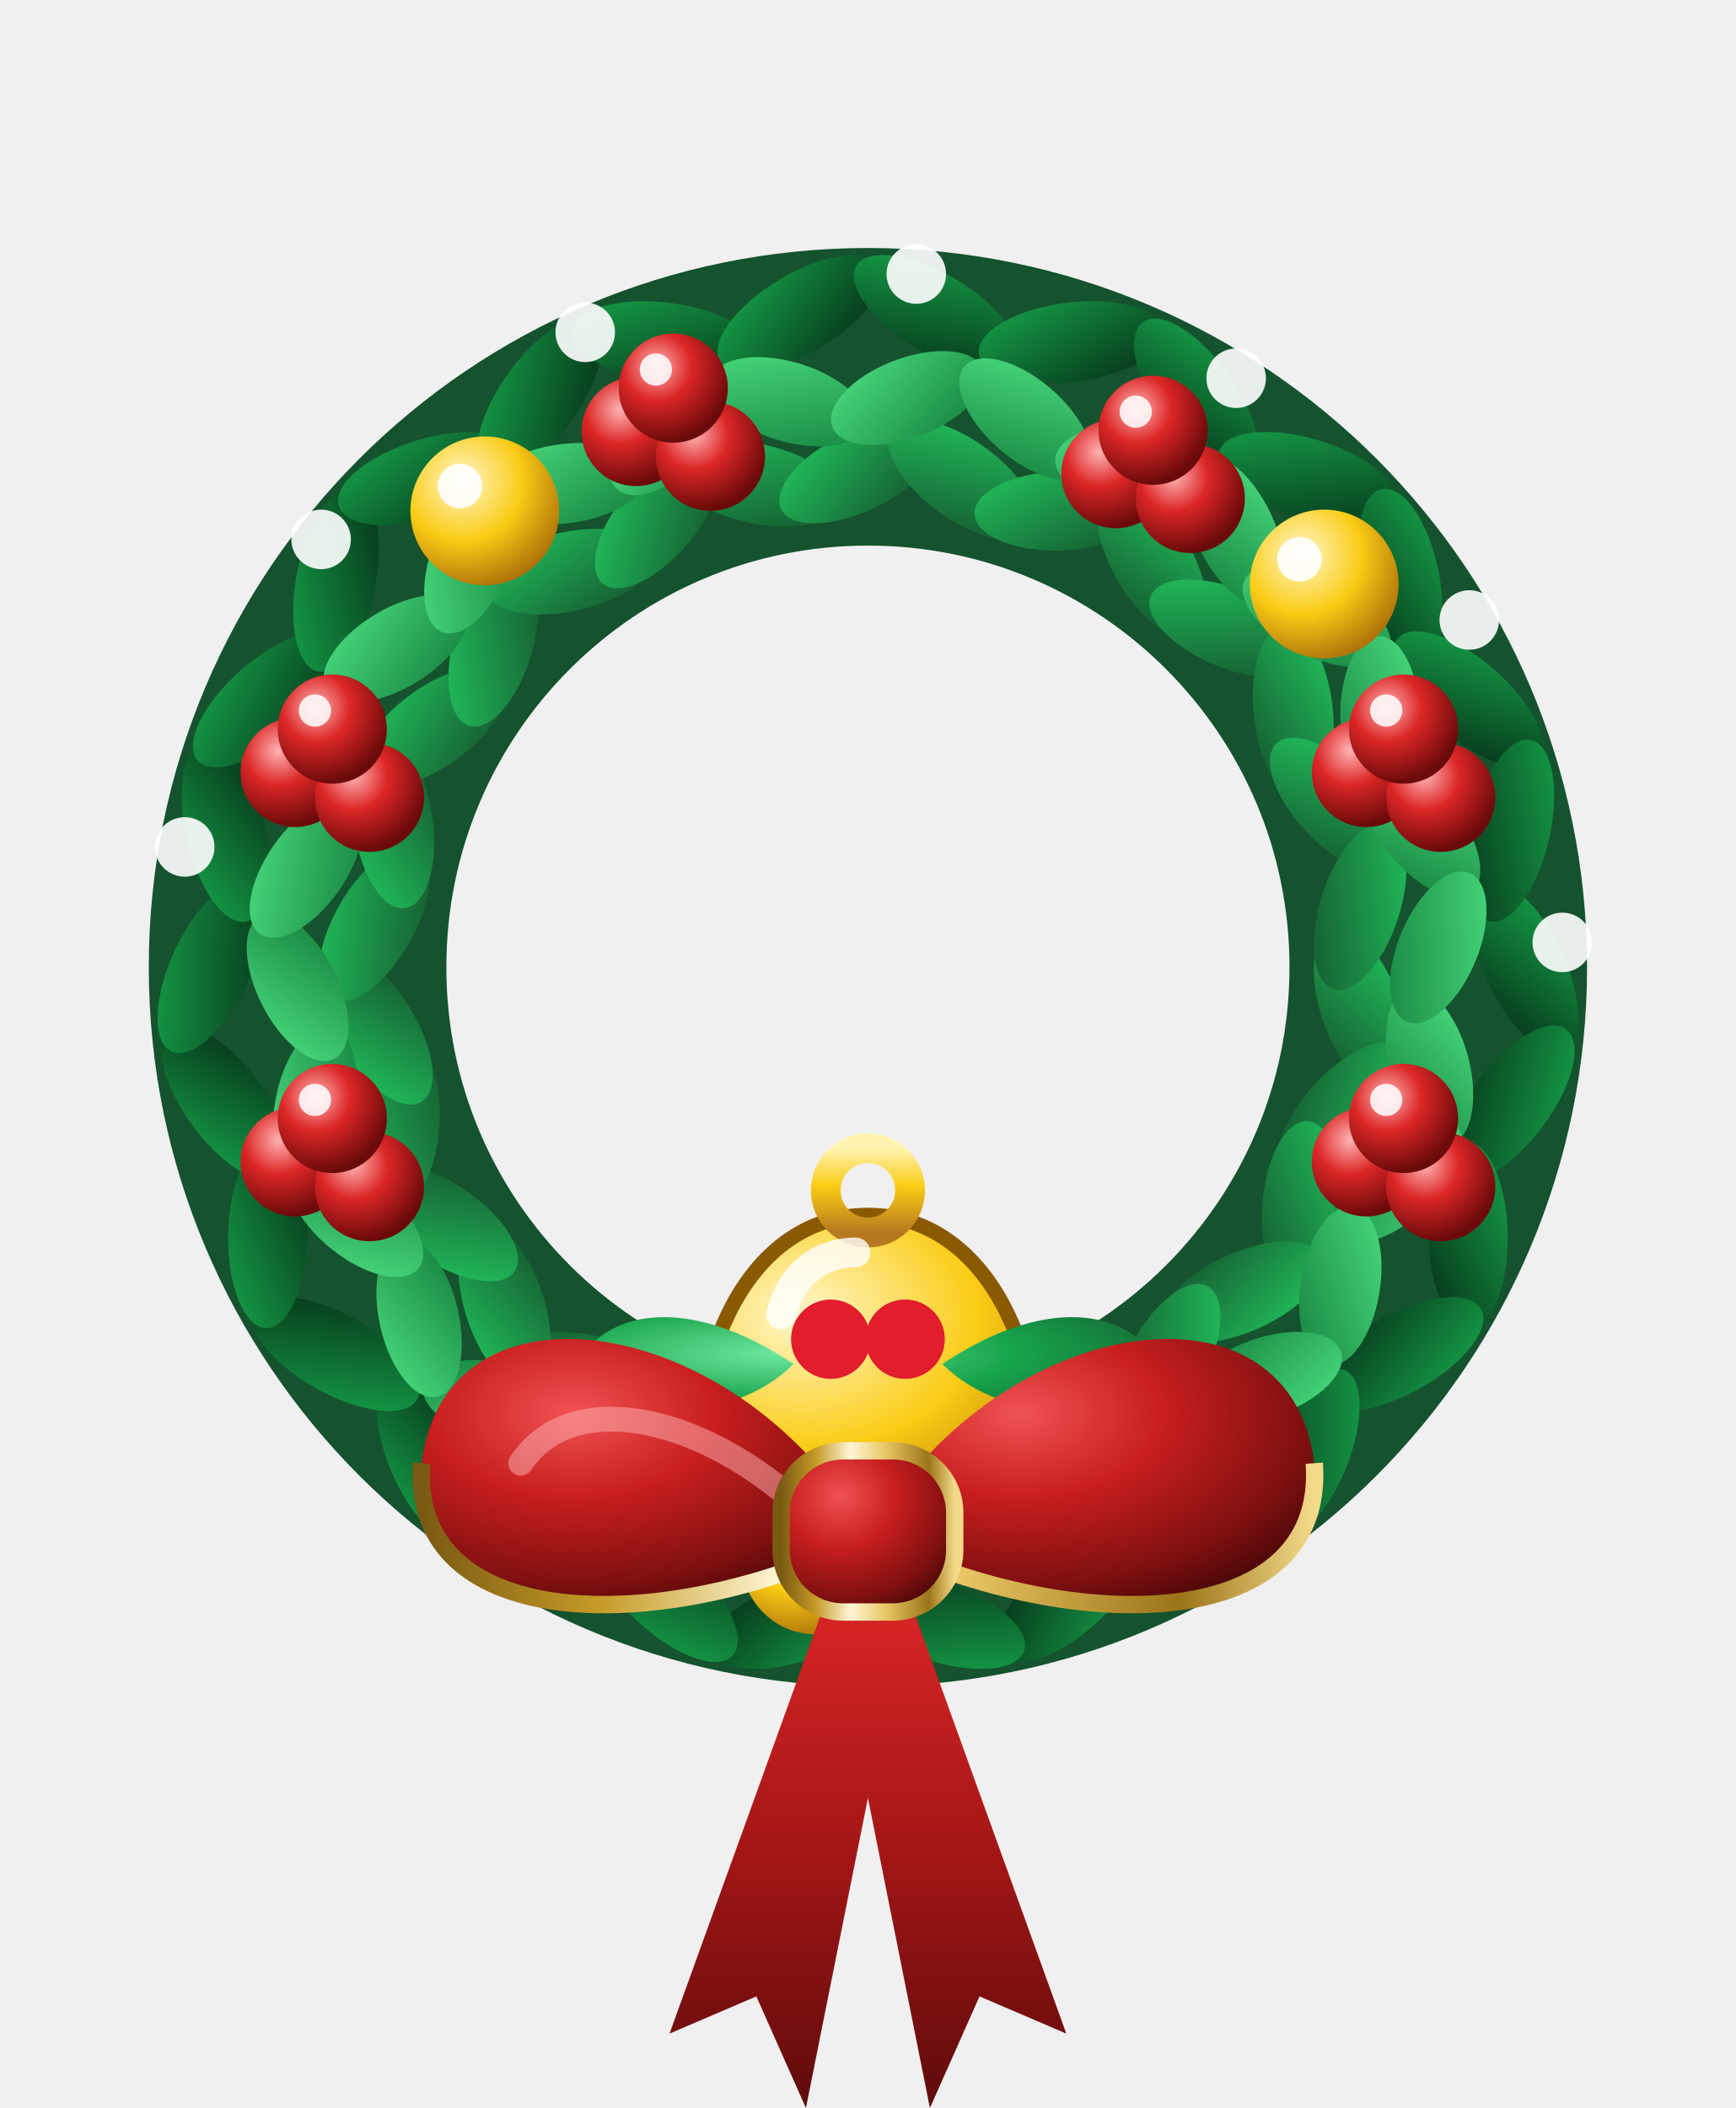
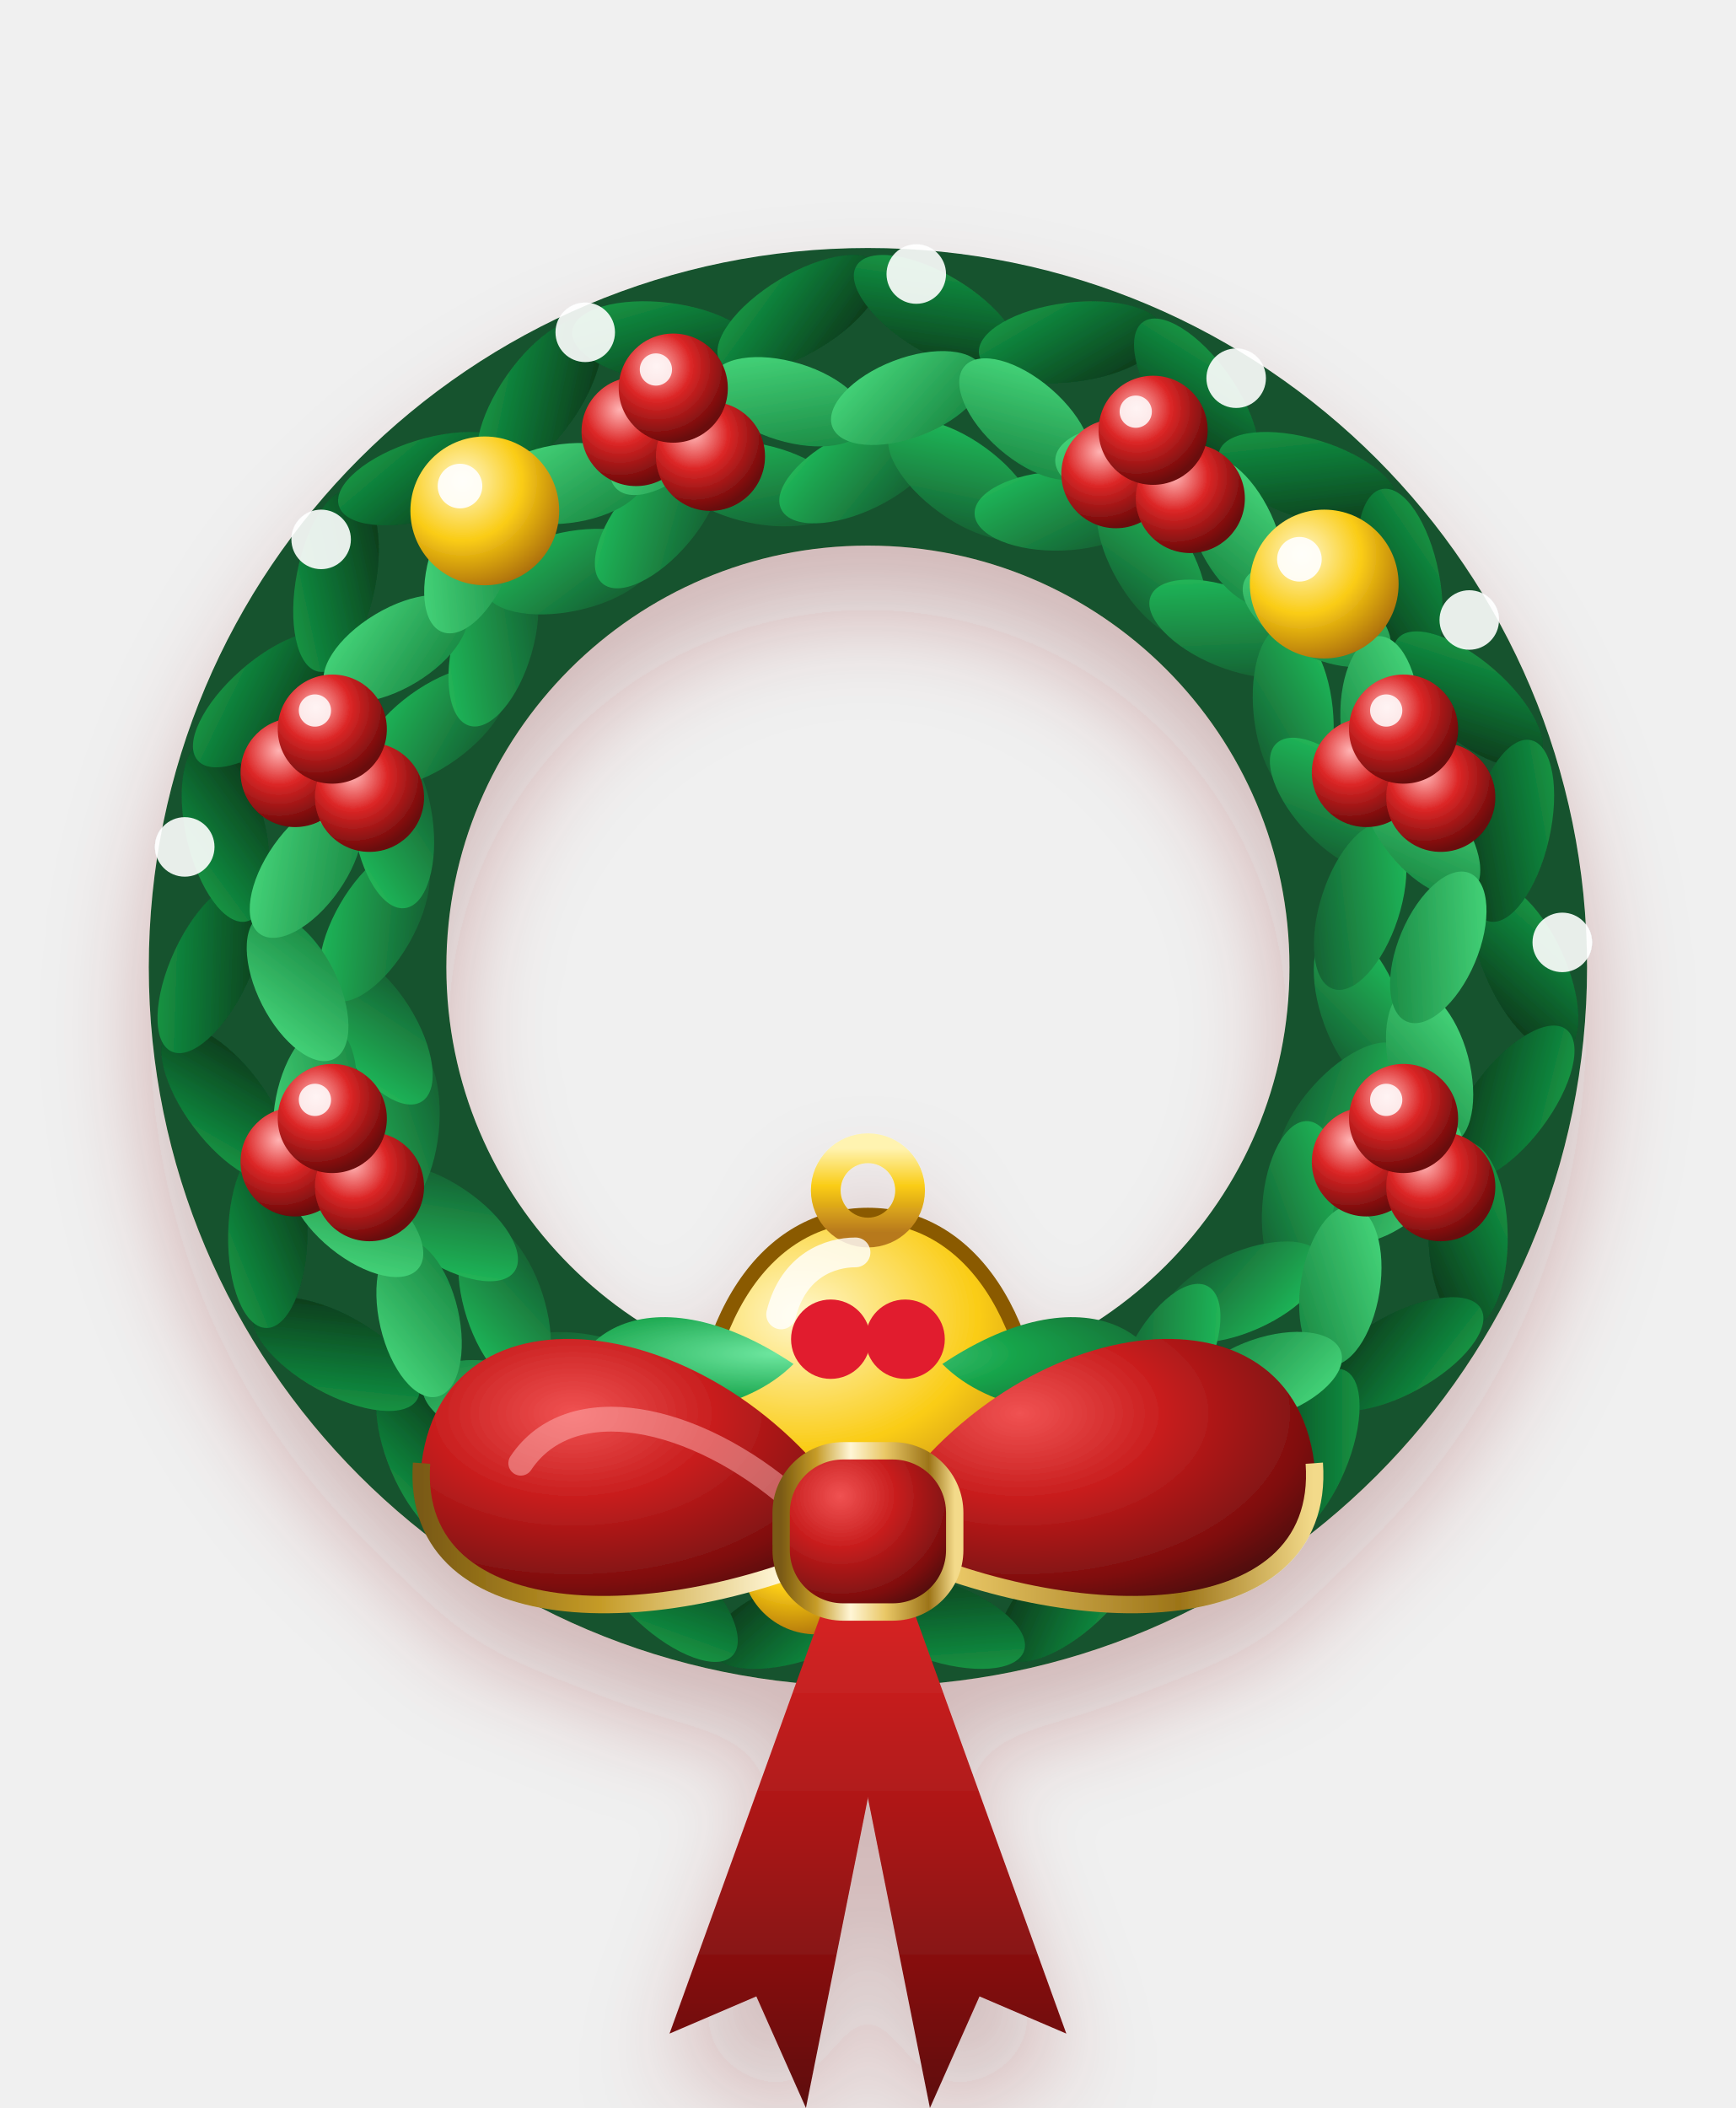
<svg xmlns="http://www.w3.org/2000/svg" width="140" height="170" viewBox="0 0 140 170">
  <defs>
    <radialGradient id="skin" cx="38%" cy="32%" r="75%">
      <stop offset="0" stop-color="#FFF1E4" />
      <stop offset=".55" stop-color="#FFD3B0" />
      <stop offset="1" stop-color="#EFA37C" />
    </radialGradient>
    <radialGradient id="red" cx="35%" cy="28%" r="85%">
      <stop offset="0" stop-color="#FF7A7A" />
      <stop offset=".45" stop-color="#E11D2E" />
      <stop offset="1" stop-color="#8E0F1B" />
    </radialGradient>
    <radialGradient id="pink" cx="35%" cy="28%" r="85%">
      <stop offset="0" stop-color="#FFC1CF" />
      <stop offset=".45" stop-color="#F4587A" />
      <stop offset="1" stop-color="#B0204A" />
    </radialGradient>
    <radialGradient id="fur" cx="40%" cy="30%" r="80%">
      <stop offset="0" stop-color="#FFFFFF" />
      <stop offset=".7" stop-color="#F1F5F9" />
      <stop offset="1" stop-color="#C9D3E0" />
    </radialGradient>
    <linearGradient id="gold" x1="0" y1="0" x2="0" y2="1">
      <stop offset="0" stop-color="#FFF3B0" />
      <stop offset=".45" stop-color="#FACC15" />
      <stop offset="1" stop-color="#B7791F" />
    </linearGradient>
    <radialGradient id="goldR" cx="35%" cy="30%" r="80%">
      <stop offset="0" stop-color="#FFF7CC" />
      <stop offset=".5" stop-color="#FACC15" />
      <stop offset="1" stop-color="#A16207" />
    </radialGradient>
    <radialGradient id="green" cx="35%" cy="30%" r="80%">
      <stop offset="0" stop-color="#6EE7A0" />
      <stop offset=".5" stop-color="#16A34A" />
      <stop offset="1" stop-color="#14532D" />
    </radialGradient>
    <radialGradient id="snow" cx="38%" cy="30%" r="80%">
      <stop offset="0" stop-color="#FFFFFF" />
      <stop offset=".65" stop-color="#EEF4FB" />
      <stop offset="1" stop-color="#B9C7DA" />
    </radialGradient>
    <radialGradient id="deer" cx="38%" cy="30%" r="80%">
      <stop offset="0" stop-color="#D9A270" />
      <stop offset=".55" stop-color="#A86A3D" />
      <stop offset="1" stop-color="#6B3F1F" />
    </radialGradient>
    <radialGradient id="nose" cx="35%" cy="30%" r="70%">
      <stop offset="0" stop-color="#FFB4B4" />
      <stop offset=".5" stop-color="#FF2D2D" />
      <stop offset="1" stop-color="#B00000" />
    </radialGradient>
    <radialGradient id="glow" cx="50%" cy="50%" r="50%">
      <stop offset="0" stop-color="#FF4D4D" stop-opacity=".7" />
      <stop offset="1" stop-color="#FF4D4D" stop-opacity="0" />
    </radialGradient>
    <radialGradient id="shadow" cx="50%" cy="50%" r="50%">
      <stop offset="0" stop-color="#000" stop-opacity=".35" />
      <stop offset="1" stop-color="#000" stop-opacity="0" />
    </radialGradient>
    <linearGradient id="goldH" x1="0" y1="0" x2="1" y2="0">
      <stop offset="0" stop-color="#7A5A12" />
      <stop offset=".2" stop-color="#C59B27" />
      <stop offset=".4" stop-color="#FFF6D6" />
      <stop offset=".6" stop-color="#E9C766" />
      <stop offset=".85" stop-color="#9C7418" />
      <stop offset="1" stop-color="#F3DA8A" />
    </linearGradient>
    <radialGradient id="velvet" cx="34%" cy="28%" r="80%">
      <stop offset="0" stop-color="#F05252" />
      <stop offset=".4" stop-color="#C81E1E" />
      <stop offset=".8" stop-color="#7F1010" />
      <stop offset="1" stop-color="#4A0707" />
    </radialGradient>
    <linearGradient id="velvetL" x1="0" y1="0" x2="0" y2="1">
      <stop offset="0" stop-color="#DC2626" />
      <stop offset=".5" stop-color="#A51616" />
      <stop offset="1" stop-color="#5E0B0B" />
    </linearGradient>
    <linearGradient id="pine1" x1="0" y1="0" x2="1" y2="1">
      <stop offset="0" stop-color="#4ADE80" />
      <stop offset="1" stop-color="#15803D" />
    </linearGradient>
    <linearGradient id="pine2" x1="0" y1="0" x2="1" y2="1">
      <stop offset="0" stop-color="#22C55E" />
      <stop offset="1" stop-color="#14532D" />
    </linearGradient>
    <linearGradient id="pine3" x1="0" y1="0" x2="1" y2="1">
      <stop offset="0" stop-color="#16A34A" />
      <stop offset="1" stop-color="#052E16" />
    </linearGradient>
    <radialGradient id="berry" cx="35%" cy="30%" r="70%">
      <stop offset="0" stop-color="#FFB3B3" />
      <stop offset=".45" stop-color="#DC2626" />
      <stop offset="1" stop-color="#6B0A0A" />
    </radialGradient>
    <radialGradient id="mist" cx="35%" cy="30%" r="70%">
      <stop offset="0" stop-color="#FFFFFF" />
      <stop offset="1" stop-color="#D9E4D0" />
    </radialGradient>
+     <filter id="ds" x="-20%" y="-20%" width="140%" height="150%">
+       <feDropShadow dx="0" dy="5" stdDeviation="4" flood-color="#7F1D1D" flood-opacity=".28" />
+     </filter>
  </defs>
-   <path d="M70 0 L70 30" stroke="url(#velvetL)" stroke-width="6" />
-   <circle cx="70" cy="78" r="46" fill="none" stroke="#14532D" stroke-width="24" />
-   <ellipse cx="123.0" cy="78.0" rx="7.5" ry="3.2" fill="url(#pine3)" transform="rotate(65 123.0 78.0)" />
-   <ellipse cx="121.8" cy="89.0" rx="7.5" ry="3.2" fill="url(#pine3)" transform="rotate(127 121.8 89.0)" />
-   <ellipse cx="118.4" cy="99.6" rx="7.5" ry="3.2" fill="url(#pine3)" transform="rotate(89 118.4 99.6)" />
-   <ellipse cx="112.9" cy="109.2" rx="7.5" ry="3.2" fill="url(#pine3)" transform="rotate(151 112.9 109.2)" />
-   <ellipse cx="105.5" cy="117.4" rx="7.5" ry="3.2" fill="url(#pine3)" transform="rotate(113 105.5 117.4)" />
-   <ellipse cx="96.5" cy="123.9" rx="7.5" ry="3.2" fill="url(#pine3)" transform="rotate(175 96.5 123.9)" />
-   <ellipse cx="86.4" cy="128.4" rx="7.5" ry="3.2" fill="url(#pine3)" transform="rotate(137 86.4 128.4)" />
-   <ellipse cx="75.5" cy="130.7" rx="7.5" ry="3.2" fill="url(#pine3)" transform="rotate(199 75.5 130.7)" />
-   <ellipse cx="64.5" cy="130.7" rx="7.5" ry="3.2" fill="url(#pine3)" transform="rotate(161 64.5 130.7)" />
-   <ellipse cx="53.6" cy="128.4" rx="7.5" ry="3.2" fill="url(#pine3)" transform="rotate(223 53.6 128.4)" />
-   <ellipse cx="43.5" cy="123.9" rx="7.5" ry="3.2" fill="url(#pine3)" transform="rotate(185 43.5 123.9)" />
-   <ellipse cx="34.5" cy="117.4" rx="7.5" ry="3.2" fill="url(#pine3)" transform="rotate(247 34.5 117.4)" />
-   <ellipse cx="27.1" cy="109.2" rx="7.5" ry="3.2" fill="url(#pine3)" transform="rotate(209 27.1 109.2)" />
-   <ellipse cx="21.6" cy="99.6" rx="7.5" ry="3.2" fill="url(#pine3)" transform="rotate(271 21.6 99.6)" />
-   <ellipse cx="18.2" cy="89.0" rx="7.5" ry="3.2" fill="url(#pine3)" transform="rotate(233 18.2 89.0)" />
-   <ellipse cx="17.0" cy="78.0" rx="7.5" ry="3.2" fill="url(#pine3)" transform="rotate(295 17.0 78.0)" />
-   <ellipse cx="18.2" cy="67.0" rx="7.5" ry="3.2" fill="url(#pine3)" transform="rotate(257 18.2 67.0)" />
-   <ellipse cx="21.6" cy="56.4" rx="7.5" ry="3.2" fill="url(#pine3)" transform="rotate(319 21.6 56.4)" />
-   <ellipse cx="27.1" cy="46.8" rx="7.5" ry="3.2" fill="url(#pine3)" transform="rotate(281 27.1 46.8)" />
-   <ellipse cx="34.5" cy="38.6" rx="7.5" ry="3.2" fill="url(#pine3)" transform="rotate(343 34.5 38.6)" />
-   <ellipse cx="43.5" cy="32.1" rx="7.5" ry="3.2" fill="url(#pine3)" transform="rotate(305 43.5 32.1)" />
-   <ellipse cx="53.6" cy="27.6" rx="7.5" ry="3.2" fill="url(#pine3)" transform="rotate(367 53.6 27.6)" />
-   <ellipse cx="64.5" cy="25.3" rx="7.5" ry="3.2" fill="url(#pine3)" transform="rotate(329 64.5 25.3)" />
-   <ellipse cx="75.5" cy="25.3" rx="7.5" ry="3.2" fill="url(#pine3)" transform="rotate(391 75.5 25.3)" />
-   <ellipse cx="86.4" cy="27.6" rx="7.5" ry="3.2" fill="url(#pine3)" transform="rotate(353 86.4 27.6)" />
-   <ellipse cx="96.5" cy="32.1" rx="7.5" ry="3.2" fill="url(#pine3)" transform="rotate(415 96.5 32.1)" />
-   <ellipse cx="105.5" cy="38.6" rx="7.5" ry="3.2" fill="url(#pine3)" transform="rotate(377 105.5 38.6)" />
-   <ellipse cx="112.9" cy="46.8" rx="7.5" ry="3.2" fill="url(#pine3)" transform="rotate(439 112.9 46.8)" />
-   <ellipse cx="118.4" cy="56.4" rx="7.5" ry="3.2" fill="url(#pine3)" transform="rotate(401 118.4 56.4)" />
-   <ellipse cx="121.8" cy="67.0" rx="7.5" ry="3.2" fill="url(#pine3)" transform="rotate(463 121.8 67.0)" />
-   <ellipse cx="109.8" cy="81.5" rx="7.0" ry="3.2" fill="url(#pine2)" transform="rotate(70 109.8 81.5)" />
-   <ellipse cx="108.3" cy="89.7" rx="7.0" ry="3.2" fill="url(#pine2)" transform="rotate(132 108.3 89.7)" />
-   <ellipse cx="105.0" cy="97.4" rx="7.0" ry="3.2" fill="url(#pine2)" transform="rotate(94 105.0 97.4)" />
-   <ellipse cx="100.2" cy="104.2" rx="7.0" ry="3.2" fill="url(#pine2)" transform="rotate(156 100.2 104.2)" />
-   <ellipse cx="94.1" cy="109.9" rx="7.0" ry="3.2" fill="url(#pine2)" transform="rotate(118 94.1 109.9)" />
-   <ellipse cx="86.9" cy="114.3" rx="7.0" ry="3.2" fill="url(#pine2)" transform="rotate(180 86.9 114.3)" />
-   <ellipse cx="79.0" cy="117.0" rx="7.0" ry="3.2" fill="url(#pine2)" transform="rotate(142 79.0 117.0)" />
-   <ellipse cx="70.7" cy="118.0" rx="7.0" ry="3.2" fill="url(#pine2)" transform="rotate(204 70.7 118.0)" />
-   <ellipse cx="62.4" cy="117.3" rx="7.0" ry="3.2" fill="url(#pine2)" transform="rotate(166 62.4 117.3)" />
-   <ellipse cx="54.4" cy="114.8" rx="7.0" ry="3.2" fill="url(#pine2)" transform="rotate(228 54.4 114.8)" />
-   <ellipse cx="47.1" cy="110.8" rx="7.0" ry="3.2" fill="url(#pine2)" transform="rotate(190 47.1 110.8)" />
-   <ellipse cx="40.7" cy="105.3" rx="7.0" ry="3.2" fill="url(#pine2)" transform="rotate(252 40.7 105.3)" />
-   <ellipse cx="35.7" cy="98.6" rx="7.0" ry="3.2" fill="url(#pine2)" transform="rotate(214 35.7 98.6)" />
-   <ellipse cx="32.2" cy="91.0" rx="7.0" ry="3.2" fill="url(#pine2)" transform="rotate(276 32.2 91.0)" />
-   <ellipse cx="30.3" cy="82.9" rx="7.0" ry="3.2" fill="url(#pine2)" transform="rotate(238 30.3 82.9)" />
-   <ellipse cx="30.2" cy="74.5" rx="7.0" ry="3.2" fill="url(#pine2)" transform="rotate(300 30.2 74.5)" />
-   <ellipse cx="31.7" cy="66.3" rx="7.0" ry="3.2" fill="url(#pine2)" transform="rotate(262 31.7 66.3)" />
-   <ellipse cx="35.0" cy="58.6" rx="7.0" ry="3.2" fill="url(#pine2)" transform="rotate(324 35.0 58.6)" />
-   <ellipse cx="39.8" cy="51.8" rx="7.0" ry="3.2" fill="url(#pine2)" transform="rotate(286 39.8 51.8)" />
-   <ellipse cx="45.9" cy="46.1" rx="7.0" ry="3.2" fill="url(#pine2)" transform="rotate(348 45.9 46.1)" />
-   <ellipse cx="53.1" cy="41.7" rx="7.0" ry="3.2" fill="url(#pine2)" transform="rotate(310 53.1 41.7)" />
-   <ellipse cx="61.0" cy="39.0" rx="7.0" ry="3.2" fill="url(#pine2)" transform="rotate(372 61.0 39.0)" />
-   <ellipse cx="69.3" cy="38.0" rx="7.0" ry="3.2" fill="url(#pine2)" transform="rotate(334 69.3 38.0)" />
-   <ellipse cx="77.6" cy="38.7" rx="7.0" ry="3.2" fill="url(#pine2)" transform="rotate(396 77.6 38.7)" />
-   <ellipse cx="85.6" cy="41.2" rx="7.0" ry="3.2" fill="url(#pine2)" transform="rotate(358 85.6 41.2)" />
-   <ellipse cx="92.9" cy="45.2" rx="7.0" ry="3.2" fill="url(#pine2)" transform="rotate(420 92.9 45.2)" />
-   <ellipse cx="99.3" cy="50.7" rx="7.0" ry="3.2" fill="url(#pine2)" transform="rotate(382 99.3 50.7)" />
-   <ellipse cx="104.3" cy="57.4" rx="7.0" ry="3.2" fill="url(#pine2)" transform="rotate(444 104.3 57.4)" />
-   <ellipse cx="107.8" cy="65.0" rx="7.0" ry="3.2" fill="url(#pine2)" transform="rotate(406 107.8 65.0)" />
-   <ellipse cx="109.7" cy="73.1" rx="7.0" ry="3.2" fill="url(#pine2)" transform="rotate(468 109.7 73.1)" />
-   <ellipse cx="115.3" cy="86.0" rx="6.5" ry="3.2" fill="url(#pine1)" transform="rotate(75 115.3 86.0)" />
-   <ellipse cx="112.7" cy="95.2" rx="6.5" ry="3.2" fill="url(#pine1)" transform="rotate(137 112.7 95.2)" />
-   <ellipse cx="108.1" cy="103.7" rx="6.5" ry="3.2" fill="url(#pine1)" transform="rotate(99 108.1 103.7)" />
-   <ellipse cx="102.0" cy="111.1" rx="6.5" ry="3.2" fill="url(#pine1)" transform="rotate(161 102.0 111.1)" />
-   <ellipse cx="94.4" cy="117.0" rx="6.5" ry="3.2" fill="url(#pine1)" transform="rotate(123 94.4 117.0)" />
-   <ellipse cx="85.7" cy="121.2" rx="6.5" ry="3.2" fill="url(#pine1)" transform="rotate(185 85.7 121.2)" />
-   <ellipse cx="76.4" cy="123.6" rx="6.5" ry="3.2" fill="url(#pine1)" transform="rotate(147 76.4 123.6)" />
-   <ellipse cx="66.8" cy="123.9" rx="6.5" ry="3.2" fill="url(#pine1)" transform="rotate(209 66.8 123.9)" />
-   <ellipse cx="57.3" cy="122.2" rx="6.5" ry="3.2" fill="url(#pine1)" transform="rotate(171 57.3 122.2)" />
-   <ellipse cx="48.4" cy="118.6" rx="6.5" ry="3.2" fill="url(#pine1)" transform="rotate(233 48.4 118.6)" />
-   <ellipse cx="40.4" cy="113.2" rx="6.5" ry="3.2" fill="url(#pine1)" transform="rotate(195 40.4 113.2)" />
-   <ellipse cx="33.8" cy="106.3" rx="6.5" ry="3.2" fill="url(#pine1)" transform="rotate(257 33.8 106.3)" />
-   <ellipse cx="28.7" cy="98.2" rx="6.5" ry="3.2" fill="url(#pine1)" transform="rotate(219 28.7 98.2)" />
-   <ellipse cx="25.4" cy="89.1" rx="6.5" ry="3.2" fill="url(#pine1)" transform="rotate(281 25.4 89.1)" />
-   <ellipse cx="24.0" cy="79.6" rx="6.5" ry="3.2" fill="url(#pine1)" transform="rotate(243 24.0 79.6)" />
-   <ellipse cx="24.7" cy="70.0" rx="6.5" ry="3.2" fill="url(#pine1)" transform="rotate(305 24.7 70.0)" />
-   <ellipse cx="27.3" cy="60.8" rx="6.5" ry="3.2" fill="url(#pine1)" transform="rotate(267 27.3 60.8)" />
-   <ellipse cx="31.9" cy="52.3" rx="6.5" ry="3.2" fill="url(#pine1)" transform="rotate(329 31.9 52.3)" />
-   <ellipse cx="38.0" cy="44.9" rx="6.5" ry="3.2" fill="url(#pine1)" transform="rotate(291 38.0 44.9)" />
-   <ellipse cx="45.6" cy="39.0" rx="6.5" ry="3.2" fill="url(#pine1)" transform="rotate(353 45.6 39.0)" />
-   <ellipse cx="54.3" cy="34.8" rx="6.5" ry="3.2" fill="url(#pine1)" transform="rotate(315 54.3 34.8)" />
-   <ellipse cx="63.6" cy="32.4" rx="6.5" ry="3.2" fill="url(#pine1)" transform="rotate(377 63.6 32.4)" />
-   <ellipse cx="73.2" cy="32.1" rx="6.5" ry="3.2" fill="url(#pine1)" transform="rotate(339 73.2 32.1)" />
-   <ellipse cx="82.7" cy="33.8" rx="6.5" ry="3.2" fill="url(#pine1)" transform="rotate(401 82.7 33.8)" />
-   <ellipse cx="91.6" cy="37.4" rx="6.5" ry="3.2" fill="url(#pine1)" transform="rotate(363 91.6 37.4)" />
-   <ellipse cx="99.6" cy="42.8" rx="6.5" ry="3.2" fill="url(#pine1)" transform="rotate(425 99.6 42.8)" />
-   <ellipse cx="106.2" cy="49.7" rx="6.5" ry="3.2" fill="url(#pine1)" transform="rotate(387 106.2 49.7)" />
-   <ellipse cx="111.3" cy="57.8" rx="6.5" ry="3.2" fill="url(#pine1)" transform="rotate(449 111.3 57.8)" />
-   <ellipse cx="114.6" cy="66.9" rx="6.5" ry="3.2" fill="url(#pine1)" transform="rotate(411 114.6 66.9)" />
-   <ellipse cx="116.0" cy="76.4" rx="6.5" ry="3.2" fill="url(#pine1)" transform="rotate(473 116.0 76.4)" />
-   <circle cx="23.8" cy="62.3" r="4.4" fill="url(#berry)" />
-   <circle cx="29.8" cy="64.3" r="4.4" fill="url(#berry)" />
-   <circle cx="26.8" cy="58.8" r="4.4" fill="url(#berry)" />
-   <circle cx="25.4" cy="57.3" r="1.3" fill="#fff" opacity=".85" />
-   <circle cx="51.3" cy="34.8" r="4.4" fill="url(#berry)" />
-   <circle cx="57.3" cy="36.8" r="4.4" fill="url(#berry)" />
-   <circle cx="54.3" cy="31.3" r="4.4" fill="url(#berry)" />
-   <circle cx="52.9" cy="29.8" r="1.3" fill="#fff" opacity=".85" />
-   <circle cx="90.0" cy="38.2" r="4.4" fill="url(#berry)" />
-   <circle cx="96.0" cy="40.2" r="4.4" fill="url(#berry)" />
-   <circle cx="93.0" cy="34.7" r="4.4" fill="url(#berry)" />
-   <circle cx="91.6" cy="33.2" r="1.3" fill="#fff" opacity=".85" />
-   <circle cx="110.2" cy="62.3" r="4.4" fill="url(#berry)" />
-   <circle cx="116.2" cy="64.3" r="4.4" fill="url(#berry)" />
-   <circle cx="113.2" cy="58.8" r="4.4" fill="url(#berry)" />
-   <circle cx="111.8" cy="57.3" r="1.3" fill="#fff" opacity=".85" />
-   <circle cx="110.2" cy="93.7" r="4.4" fill="url(#berry)" />
-   <circle cx="116.2" cy="95.7" r="4.4" fill="url(#berry)" />
-   <circle cx="113.2" cy="90.2" r="4.4" fill="url(#berry)" />
-   <circle cx="111.8" cy="88.7" r="1.3" fill="#fff" opacity=".85" />
-   <circle cx="90.0" cy="117.8" r="4.4" fill="url(#berry)" />
-   <circle cx="96.0" cy="119.8" r="4.4" fill="url(#berry)" />
-   <circle cx="93.0" cy="114.3" r="4.4" fill="url(#berry)" />
-   <circle cx="91.6" cy="112.8" r="1.3" fill="#fff" opacity=".85" />
-   <circle cx="44.0" cy="117.8" r="4.4" fill="url(#berry)" />
-   <circle cx="50.0" cy="119.8" r="4.4" fill="url(#berry)" />
-   <circle cx="47.0" cy="114.3" r="4.4" fill="url(#berry)" />
-   <circle cx="45.6" cy="112.8" r="1.3" fill="#fff" opacity=".85" />
-   <circle cx="23.8" cy="93.7" r="4.4" fill="url(#berry)" />
-   <circle cx="29.8" cy="95.7" r="4.4" fill="url(#berry)" />
-   <circle cx="26.8" cy="90.2" r="4.4" fill="url(#berry)" />
-   <circle cx="25.4" cy="88.7" r="1.3" fill="#fff" opacity=".85" />
-   <circle cx="39.1" cy="41.2" r="6" fill="url(#goldR)" />
-   <circle cx="37.1" cy="39.2" r="1.8" fill="#fff" opacity=".9" />
-   <circle cx="106.8" cy="47.1" r="6" fill="url(#goldR)" />
-   <circle cx="104.8" cy="45.1" r="1.8" fill="#fff" opacity=".9" />
-   <circle cx="65.8" cy="125.8" r="6" fill="url(#goldR)" />
-   <circle cx="63.8" cy="123.8" r="1.8" fill="#fff" opacity=".9" />
-   <circle cx="14.9" cy="68.3" r="2.4" fill="#fff" opacity=".9" />
-   <circle cx="25.9" cy="43.5" r="2.4" fill="#fff" opacity=".9" />
-   <circle cx="47.2" cy="26.8" r="2.4" fill="#fff" opacity=".9" />
-   <circle cx="73.9" cy="22.1" r="2.4" fill="#fff" opacity=".9" />
-   <circle cx="99.7" cy="30.5" r="2.4" fill="#fff" opacity=".9" />
-   <circle cx="118.5" cy="50.0" r="2.4" fill="#fff" opacity=".9" />
-   <circle cx="126.0" cy="76.0" r="2.4" fill="#fff" opacity=".9" />
-   <g transform="translate(70 112) scale(1.0)">
-     <path d="M-14 8 C-14 -6 -8 -14 0 -14 C8 -14 14 -6 14 8 L18 13 L-18 13 Z" fill="url(#goldR)" stroke="#8A5A00" stroke-width="1.2" />
-     <circle cx="0" cy="15" r="4" fill="#A16207" />
-     <circle cx="0" cy="-16" r="3.4" fill="none" stroke="url(#gold)" stroke-width="2.4" />
-     <path d="M-7 -6 C-6 -10 -3 -11 -1 -11" stroke="#fff" stroke-opacity=".8" stroke-width="2.4" fill="none" stroke-linecap="round" />
-     <path d="M-6 -2 C-18 -10 -26 -4 -24 4 C-16 2 -10 2 -6 -2Z M6 -2 C18 -10 26 -4 24 4 C16 2 10 2 6 -2Z" fill="url(#green)" />
-     <circle cx="-3" cy="-4" r="3.2" fill="#E11D2E" />
-     <circle cx="3" cy="-4" r="3.2" fill="#E11D2E" />
-   </g>
-   <g transform="translate(70 124) scale(1.0)">
-     <path d="M-3 4 L-16 40 L-9 37 L-5 46 L3 6Z" fill="url(#velvetL)" />
-     <path d="M3 4 L16 40 L9 37 L5 46 L-3 6Z" fill="url(#velvetL)" />
-     <path d="M0 0 C-10 -18 -34 -22 -36 -6 C-37 8 -16 8 0 0Z" fill="url(#velvet)" />
-     <path d="M0 0 C10 -18 34 -22 36 -6 C37 8 16 8 0 0Z" fill="url(#velvet)" />
-     <path d="M-6 -3 C-14 -10 -24 -12 -28 -6" stroke="#FFB4B4" stroke-opacity=".5" stroke-width="2" fill="none" stroke-linecap="round" />
-     <path d="M-36 -6 C-37 8 -16 8 0 0 M36 -6 C37 8 16 8 0 0" stroke="url(#goldH)" stroke-width="1.4" fill="none" />
-     <rect x="-7" y="-7" width="14" height="13" rx="5" fill="url(#velvet)" stroke="url(#goldH)" stroke-width="1.4" />
+   <g filter="url(#ds)">
+     <path d="M70 0 L70 30" stroke="url(#velvetL)" stroke-width="6" />
+     <circle cx="70" cy="78" r="46" fill="none" stroke="#14532D" stroke-width="24" />
+     <ellipse cx="123.0" cy="78.0" rx="7.5" ry="3.2" fill="url(#pine3)" transform="rotate(65 123.0 78.0)" />
+     <ellipse cx="121.8" cy="89.0" rx="7.5" ry="3.2" fill="url(#pine3)" transform="rotate(127 121.8 89.0)" />
+     <ellipse cx="118.4" cy="99.6" rx="7.5" ry="3.2" fill="url(#pine3)" transform="rotate(89 118.4 99.6)" />
+     <ellipse cx="112.9" cy="109.2" rx="7.5" ry="3.2" fill="url(#pine3)" transform="rotate(151 112.9 109.2)" />
+     <ellipse cx="105.5" cy="117.4" rx="7.5" ry="3.2" fill="url(#pine3)" transform="rotate(113 105.5 117.4)" />
+     <ellipse cx="96.5" cy="123.9" rx="7.5" ry="3.2" fill="url(#pine3)" transform="rotate(175 96.5 123.9)" />
+     <ellipse cx="86.4" cy="128.4" rx="7.5" ry="3.2" fill="url(#pine3)" transform="rotate(137 86.4 128.4)" />
+     <ellipse cx="75.5" cy="130.7" rx="7.5" ry="3.2" fill="url(#pine3)" transform="rotate(199 75.5 130.7)" />
+     <ellipse cx="64.5" cy="130.7" rx="7.5" ry="3.2" fill="url(#pine3)" transform="rotate(161 64.5 130.7)" />
+     <ellipse cx="53.6" cy="128.4" rx="7.5" ry="3.2" fill="url(#pine3)" transform="rotate(223 53.6 128.4)" />
+     <ellipse cx="43.5" cy="123.9" rx="7.5" ry="3.2" fill="url(#pine3)" transform="rotate(185 43.5 123.9)" />
+     <ellipse cx="34.5" cy="117.4" rx="7.5" ry="3.2" fill="url(#pine3)" transform="rotate(247 34.5 117.4)" />
+     <ellipse cx="27.1" cy="109.2" rx="7.5" ry="3.2" fill="url(#pine3)" transform="rotate(209 27.1 109.2)" />
+     <ellipse cx="21.6" cy="99.6" rx="7.5" ry="3.2" fill="url(#pine3)" transform="rotate(271 21.6 99.6)" />
+     <ellipse cx="18.2" cy="89.0" rx="7.5" ry="3.2" fill="url(#pine3)" transform="rotate(233 18.2 89.0)" />
+     <ellipse cx="17.0" cy="78.0" rx="7.5" ry="3.2" fill="url(#pine3)" transform="rotate(295 17.0 78.0)" />
+     <ellipse cx="18.2" cy="67.0" rx="7.5" ry="3.2" fill="url(#pine3)" transform="rotate(257 18.2 67.0)" />
+     <ellipse cx="21.6" cy="56.4" rx="7.5" ry="3.2" fill="url(#pine3)" transform="rotate(319 21.6 56.4)" />
+     <ellipse cx="27.1" cy="46.8" rx="7.5" ry="3.2" fill="url(#pine3)" transform="rotate(281 27.1 46.8)" />
+     <ellipse cx="34.5" cy="38.6" rx="7.5" ry="3.2" fill="url(#pine3)" transform="rotate(343 34.5 38.6)" />
+     <ellipse cx="43.5" cy="32.1" rx="7.5" ry="3.2" fill="url(#pine3)" transform="rotate(305 43.5 32.1)" />
+     <ellipse cx="53.6" cy="27.6" rx="7.5" ry="3.2" fill="url(#pine3)" transform="rotate(367 53.6 27.6)" />
+     <ellipse cx="64.5" cy="25.3" rx="7.5" ry="3.2" fill="url(#pine3)" transform="rotate(329 64.5 25.3)" />
+     <ellipse cx="75.5" cy="25.3" rx="7.5" ry="3.2" fill="url(#pine3)" transform="rotate(391 75.5 25.3)" />
+     <ellipse cx="86.4" cy="27.6" rx="7.5" ry="3.2" fill="url(#pine3)" transform="rotate(353 86.4 27.6)" />
+     <ellipse cx="96.5" cy="32.1" rx="7.5" ry="3.2" fill="url(#pine3)" transform="rotate(415 96.5 32.1)" />
+     <ellipse cx="105.5" cy="38.6" rx="7.5" ry="3.2" fill="url(#pine3)" transform="rotate(377 105.5 38.6)" />
+     <ellipse cx="112.9" cy="46.8" rx="7.5" ry="3.2" fill="url(#pine3)" transform="rotate(439 112.9 46.8)" />
+     <ellipse cx="118.4" cy="56.4" rx="7.5" ry="3.2" fill="url(#pine3)" transform="rotate(401 118.4 56.4)" />
+     <ellipse cx="121.8" cy="67.0" rx="7.5" ry="3.2" fill="url(#pine3)" transform="rotate(463 121.8 67.0)" />
+     <ellipse cx="109.8" cy="81.5" rx="7.0" ry="3.2" fill="url(#pine2)" transform="rotate(70 109.8 81.5)" />
+     <ellipse cx="108.3" cy="89.7" rx="7.0" ry="3.2" fill="url(#pine2)" transform="rotate(132 108.3 89.7)" />
+     <ellipse cx="105.0" cy="97.4" rx="7.0" ry="3.2" fill="url(#pine2)" transform="rotate(94 105.0 97.4)" />
+     <ellipse cx="100.2" cy="104.2" rx="7.0" ry="3.2" fill="url(#pine2)" transform="rotate(156 100.2 104.2)" />
+     <ellipse cx="94.1" cy="109.9" rx="7.0" ry="3.2" fill="url(#pine2)" transform="rotate(118 94.1 109.9)" />
+     <ellipse cx="86.9" cy="114.3" rx="7.0" ry="3.2" fill="url(#pine2)" transform="rotate(180 86.9 114.3)" />
+     <ellipse cx="79.0" cy="117.0" rx="7.0" ry="3.2" fill="url(#pine2)" transform="rotate(142 79.0 117.0)" />
+     <ellipse cx="70.7" cy="118.0" rx="7.0" ry="3.2" fill="url(#pine2)" transform="rotate(204 70.7 118.0)" />
+     <ellipse cx="62.4" cy="117.3" rx="7.0" ry="3.2" fill="url(#pine2)" transform="rotate(166 62.4 117.3)" />
+     <ellipse cx="54.4" cy="114.8" rx="7.0" ry="3.2" fill="url(#pine2)" transform="rotate(228 54.4 114.8)" />
+     <ellipse cx="47.1" cy="110.8" rx="7.0" ry="3.2" fill="url(#pine2)" transform="rotate(190 47.1 110.8)" />
+     <ellipse cx="40.7" cy="105.3" rx="7.0" ry="3.2" fill="url(#pine2)" transform="rotate(252 40.7 105.3)" />
+     <ellipse cx="35.7" cy="98.6" rx="7.0" ry="3.2" fill="url(#pine2)" transform="rotate(214 35.7 98.6)" />
+     <ellipse cx="32.2" cy="91.0" rx="7.0" ry="3.2" fill="url(#pine2)" transform="rotate(276 32.2 91.0)" />
+     <ellipse cx="30.3" cy="82.9" rx="7.0" ry="3.2" fill="url(#pine2)" transform="rotate(238 30.3 82.9)" />
+     <ellipse cx="30.2" cy="74.5" rx="7.0" ry="3.2" fill="url(#pine2)" transform="rotate(300 30.2 74.5)" />
+     <ellipse cx="31.7" cy="66.3" rx="7.0" ry="3.2" fill="url(#pine2)" transform="rotate(262 31.7 66.3)" />
+     <ellipse cx="35.0" cy="58.6" rx="7.0" ry="3.2" fill="url(#pine2)" transform="rotate(324 35.0 58.6)" />
+     <ellipse cx="39.8" cy="51.8" rx="7.0" ry="3.2" fill="url(#pine2)" transform="rotate(286 39.8 51.8)" />
+     <ellipse cx="45.9" cy="46.1" rx="7.0" ry="3.2" fill="url(#pine2)" transform="rotate(348 45.9 46.1)" />
+     <ellipse cx="53.1" cy="41.7" rx="7.0" ry="3.2" fill="url(#pine2)" transform="rotate(310 53.1 41.7)" />
+     <ellipse cx="61.0" cy="39.0" rx="7.0" ry="3.2" fill="url(#pine2)" transform="rotate(372 61.0 39.0)" />
+     <ellipse cx="69.3" cy="38.0" rx="7.0" ry="3.2" fill="url(#pine2)" transform="rotate(334 69.3 38.0)" />
+     <ellipse cx="77.6" cy="38.7" rx="7.0" ry="3.2" fill="url(#pine2)" transform="rotate(396 77.6 38.7)" />
+     <ellipse cx="85.6" cy="41.2" rx="7.0" ry="3.2" fill="url(#pine2)" transform="rotate(358 85.6 41.2)" />
+     <ellipse cx="92.9" cy="45.2" rx="7.0" ry="3.2" fill="url(#pine2)" transform="rotate(420 92.9 45.2)" />
+     <ellipse cx="99.3" cy="50.7" rx="7.0" ry="3.2" fill="url(#pine2)" transform="rotate(382 99.3 50.7)" />
+     <ellipse cx="104.3" cy="57.4" rx="7.0" ry="3.2" fill="url(#pine2)" transform="rotate(444 104.3 57.4)" />
+     <ellipse cx="107.8" cy="65.0" rx="7.0" ry="3.2" fill="url(#pine2)" transform="rotate(406 107.8 65.0)" />
+     <ellipse cx="109.7" cy="73.1" rx="7.0" ry="3.2" fill="url(#pine2)" transform="rotate(468 109.7 73.1)" />
+     <ellipse cx="115.3" cy="86.0" rx="6.5" ry="3.2" fill="url(#pine1)" transform="rotate(75 115.3 86.0)" />
+     <ellipse cx="112.7" cy="95.2" rx="6.5" ry="3.2" fill="url(#pine1)" transform="rotate(137 112.7 95.2)" />
+     <ellipse cx="108.1" cy="103.7" rx="6.5" ry="3.2" fill="url(#pine1)" transform="rotate(99 108.1 103.7)" />
+     <ellipse cx="102.0" cy="111.1" rx="6.5" ry="3.2" fill="url(#pine1)" transform="rotate(161 102.0 111.1)" />
+     <ellipse cx="94.4" cy="117.0" rx="6.5" ry="3.2" fill="url(#pine1)" transform="rotate(123 94.4 117.0)" />
+     <ellipse cx="85.7" cy="121.2" rx="6.5" ry="3.2" fill="url(#pine1)" transform="rotate(185 85.7 121.2)" />
+     <ellipse cx="76.4" cy="123.6" rx="6.5" ry="3.2" fill="url(#pine1)" transform="rotate(147 76.4 123.6)" />
+     <ellipse cx="66.8" cy="123.9" rx="6.5" ry="3.2" fill="url(#pine1)" transform="rotate(209 66.8 123.9)" />
+     <ellipse cx="57.3" cy="122.2" rx="6.5" ry="3.2" fill="url(#pine1)" transform="rotate(171 57.3 122.2)" />
+     <ellipse cx="48.4" cy="118.6" rx="6.5" ry="3.2" fill="url(#pine1)" transform="rotate(233 48.4 118.6)" />
+     <ellipse cx="40.4" cy="113.2" rx="6.5" ry="3.2" fill="url(#pine1)" transform="rotate(195 40.4 113.2)" />
+     <ellipse cx="33.8" cy="106.3" rx="6.5" ry="3.2" fill="url(#pine1)" transform="rotate(257 33.8 106.3)" />
+     <ellipse cx="28.7" cy="98.2" rx="6.5" ry="3.2" fill="url(#pine1)" transform="rotate(219 28.7 98.2)" />
+     <ellipse cx="25.4" cy="89.1" rx="6.5" ry="3.2" fill="url(#pine1)" transform="rotate(281 25.4 89.1)" />
+     <ellipse cx="24.0" cy="79.6" rx="6.5" ry="3.2" fill="url(#pine1)" transform="rotate(243 24.0 79.6)" />
+     <ellipse cx="24.7" cy="70.0" rx="6.5" ry="3.2" fill="url(#pine1)" transform="rotate(305 24.7 70.0)" />
+     <ellipse cx="27.3" cy="60.8" rx="6.5" ry="3.2" fill="url(#pine1)" transform="rotate(267 27.3 60.8)" />
+     <ellipse cx="31.9" cy="52.3" rx="6.5" ry="3.2" fill="url(#pine1)" transform="rotate(329 31.9 52.3)" />
+     <ellipse cx="38.0" cy="44.9" rx="6.5" ry="3.2" fill="url(#pine1)" transform="rotate(291 38.0 44.9)" />
+     <ellipse cx="45.6" cy="39.0" rx="6.5" ry="3.2" fill="url(#pine1)" transform="rotate(353 45.6 39.0)" />
+     <ellipse cx="54.3" cy="34.8" rx="6.5" ry="3.2" fill="url(#pine1)" transform="rotate(315 54.3 34.8)" />
+     <ellipse cx="63.6" cy="32.4" rx="6.5" ry="3.2" fill="url(#pine1)" transform="rotate(377 63.6 32.4)" />
+     <ellipse cx="73.2" cy="32.1" rx="6.5" ry="3.2" fill="url(#pine1)" transform="rotate(339 73.2 32.1)" />
+     <ellipse cx="82.7" cy="33.8" rx="6.5" ry="3.2" fill="url(#pine1)" transform="rotate(401 82.7 33.8)" />
+     <ellipse cx="91.6" cy="37.4" rx="6.5" ry="3.2" fill="url(#pine1)" transform="rotate(363 91.6 37.4)" />
+     <ellipse cx="99.6" cy="42.8" rx="6.5" ry="3.2" fill="url(#pine1)" transform="rotate(425 99.6 42.8)" />
+     <ellipse cx="106.2" cy="49.7" rx="6.5" ry="3.2" fill="url(#pine1)" transform="rotate(387 106.2 49.7)" />
+     <ellipse cx="111.3" cy="57.8" rx="6.5" ry="3.2" fill="url(#pine1)" transform="rotate(449 111.3 57.8)" />
+     <ellipse cx="114.6" cy="66.9" rx="6.5" ry="3.2" fill="url(#pine1)" transform="rotate(411 114.6 66.9)" />
+     <ellipse cx="116.0" cy="76.4" rx="6.5" ry="3.2" fill="url(#pine1)" transform="rotate(473 116.0 76.4)" />
+     <circle cx="23.8" cy="62.3" r="4.4" fill="url(#berry)" />
+     <circle cx="29.8" cy="64.3" r="4.4" fill="url(#berry)" />
+     <circle cx="26.8" cy="58.8" r="4.4" fill="url(#berry)" />
+     <circle cx="25.4" cy="57.3" r="1.3" fill="#fff" opacity=".85" />
+     <circle cx="51.3" cy="34.8" r="4.4" fill="url(#berry)" />
+     <circle cx="57.3" cy="36.8" r="4.4" fill="url(#berry)" />
+     <circle cx="54.3" cy="31.3" r="4.4" fill="url(#berry)" />
+     <circle cx="52.9" cy="29.8" r="1.3" fill="#fff" opacity=".85" />
+     <circle cx="90.0" cy="38.2" r="4.4" fill="url(#berry)" />
+     <circle cx="96.0" cy="40.2" r="4.4" fill="url(#berry)" />
+     <circle cx="93.0" cy="34.7" r="4.4" fill="url(#berry)" />
+     <circle cx="91.6" cy="33.2" r="1.3" fill="#fff" opacity=".85" />
+     <circle cx="110.2" cy="62.3" r="4.4" fill="url(#berry)" />
+     <circle cx="116.2" cy="64.3" r="4.4" fill="url(#berry)" />
+     <circle cx="113.2" cy="58.8" r="4.4" fill="url(#berry)" />
+     <circle cx="111.8" cy="57.3" r="1.3" fill="#fff" opacity=".85" />
+     <circle cx="110.2" cy="93.7" r="4.4" fill="url(#berry)" />
+     <circle cx="116.2" cy="95.7" r="4.4" fill="url(#berry)" />
+     <circle cx="113.2" cy="90.2" r="4.4" fill="url(#berry)" />
+     <circle cx="111.8" cy="88.7" r="1.3" fill="#fff" opacity=".85" />
+     <circle cx="90.0" cy="117.8" r="4.4" fill="url(#berry)" />
+     <circle cx="96.0" cy="119.8" r="4.4" fill="url(#berry)" />
+     <circle cx="93.0" cy="114.3" r="4.4" fill="url(#berry)" />
+     <circle cx="91.6" cy="112.8" r="1.3" fill="#fff" opacity=".85" />
+     <circle cx="44.0" cy="117.8" r="4.4" fill="url(#berry)" />
+     <circle cx="50.0" cy="119.8" r="4.4" fill="url(#berry)" />
+     <circle cx="47.0" cy="114.3" r="4.4" fill="url(#berry)" />
+     <circle cx="45.6" cy="112.8" r="1.3" fill="#fff" opacity=".85" />
+     <circle cx="23.8" cy="93.7" r="4.4" fill="url(#berry)" />
+     <circle cx="29.8" cy="95.7" r="4.4" fill="url(#berry)" />
+     <circle cx="26.8" cy="90.2" r="4.4" fill="url(#berry)" />
+     <circle cx="25.4" cy="88.7" r="1.3" fill="#fff" opacity=".85" />
+     <circle cx="39.1" cy="41.2" r="6" fill="url(#goldR)" />
+     <circle cx="37.1" cy="39.2" r="1.8" fill="#fff" opacity=".9" />
+     <circle cx="106.8" cy="47.1" r="6" fill="url(#goldR)" />
+     <circle cx="104.8" cy="45.1" r="1.8" fill="#fff" opacity=".9" />
+     <circle cx="65.8" cy="125.8" r="6" fill="url(#goldR)" />
+     <circle cx="63.8" cy="123.8" r="1.8" fill="#fff" opacity=".9" />
+     <circle cx="14.9" cy="68.3" r="2.4" fill="#fff" opacity=".9" />
+     <circle cx="25.9" cy="43.5" r="2.4" fill="#fff" opacity=".9" />
+     <circle cx="47.2" cy="26.8" r="2.4" fill="#fff" opacity=".9" />
+     <circle cx="73.9" cy="22.1" r="2.4" fill="#fff" opacity=".9" />
+     <circle cx="99.7" cy="30.5" r="2.4" fill="#fff" opacity=".9" />
+     <circle cx="118.5" cy="50.0" r="2.4" fill="#fff" opacity=".9" />
+     <circle cx="126.0" cy="76.0" r="2.4" fill="#fff" opacity=".9" />
+     <g transform="translate(70 112) scale(1.0)">
+       <path d="M-14 8 C-14 -6 -8 -14 0 -14 C8 -14 14 -6 14 8 L18 13 L-18 13 Z" fill="url(#goldR)" stroke="#8A5A00" stroke-width="1.2" />
+       <circle cx="0" cy="15" r="4" fill="#A16207" />
+       <circle cx="0" cy="-16" r="3.4" fill="none" stroke="url(#gold)" stroke-width="2.4" />
+       <path d="M-7 -6 C-6 -10 -3 -11 -1 -11" stroke="#fff" stroke-opacity=".8" stroke-width="2.4" fill="none" stroke-linecap="round" />
+       <path d="M-6 -2 C-18 -10 -26 -4 -24 4 C-16 2 -10 2 -6 -2Z M6 -2 C18 -10 26 -4 24 4 C16 2 10 2 6 -2Z" fill="url(#green)" />
+       <circle cx="-3" cy="-4" r="3.2" fill="#E11D2E" />
+       <circle cx="3" cy="-4" r="3.2" fill="#E11D2E" />
+     </g>
+     <g transform="translate(70 124) scale(1.0)">
+       <path d="M-3 4 L-16 40 L-9 37 L-5 46 L3 6Z" fill="url(#velvetL)" />
+       <path d="M3 4 L16 40 L9 37 L5 46 L-3 6Z" fill="url(#velvetL)" />
+       <path d="M0 0 C-10 -18 -34 -22 -36 -6 C-37 8 -16 8 0 0Z" fill="url(#velvet)" />
+       <path d="M0 0 C10 -18 34 -22 36 -6 C37 8 16 8 0 0Z" fill="url(#velvet)" />
+       <path d="M-6 -3 C-14 -10 -24 -12 -28 -6" stroke="#FFB4B4" stroke-opacity=".5" stroke-width="2" fill="none" stroke-linecap="round" />
+       <path d="M-36 -6 C-37 8 -16 8 0 0 M36 -6 C37 8 16 8 0 0" stroke="url(#goldH)" stroke-width="1.4" fill="none" />
+       <rect x="-7" y="-7" width="14" height="13" rx="5" fill="url(#velvet)" stroke="url(#goldH)" stroke-width="1.4" />
+     </g>
  </g>
</svg>
